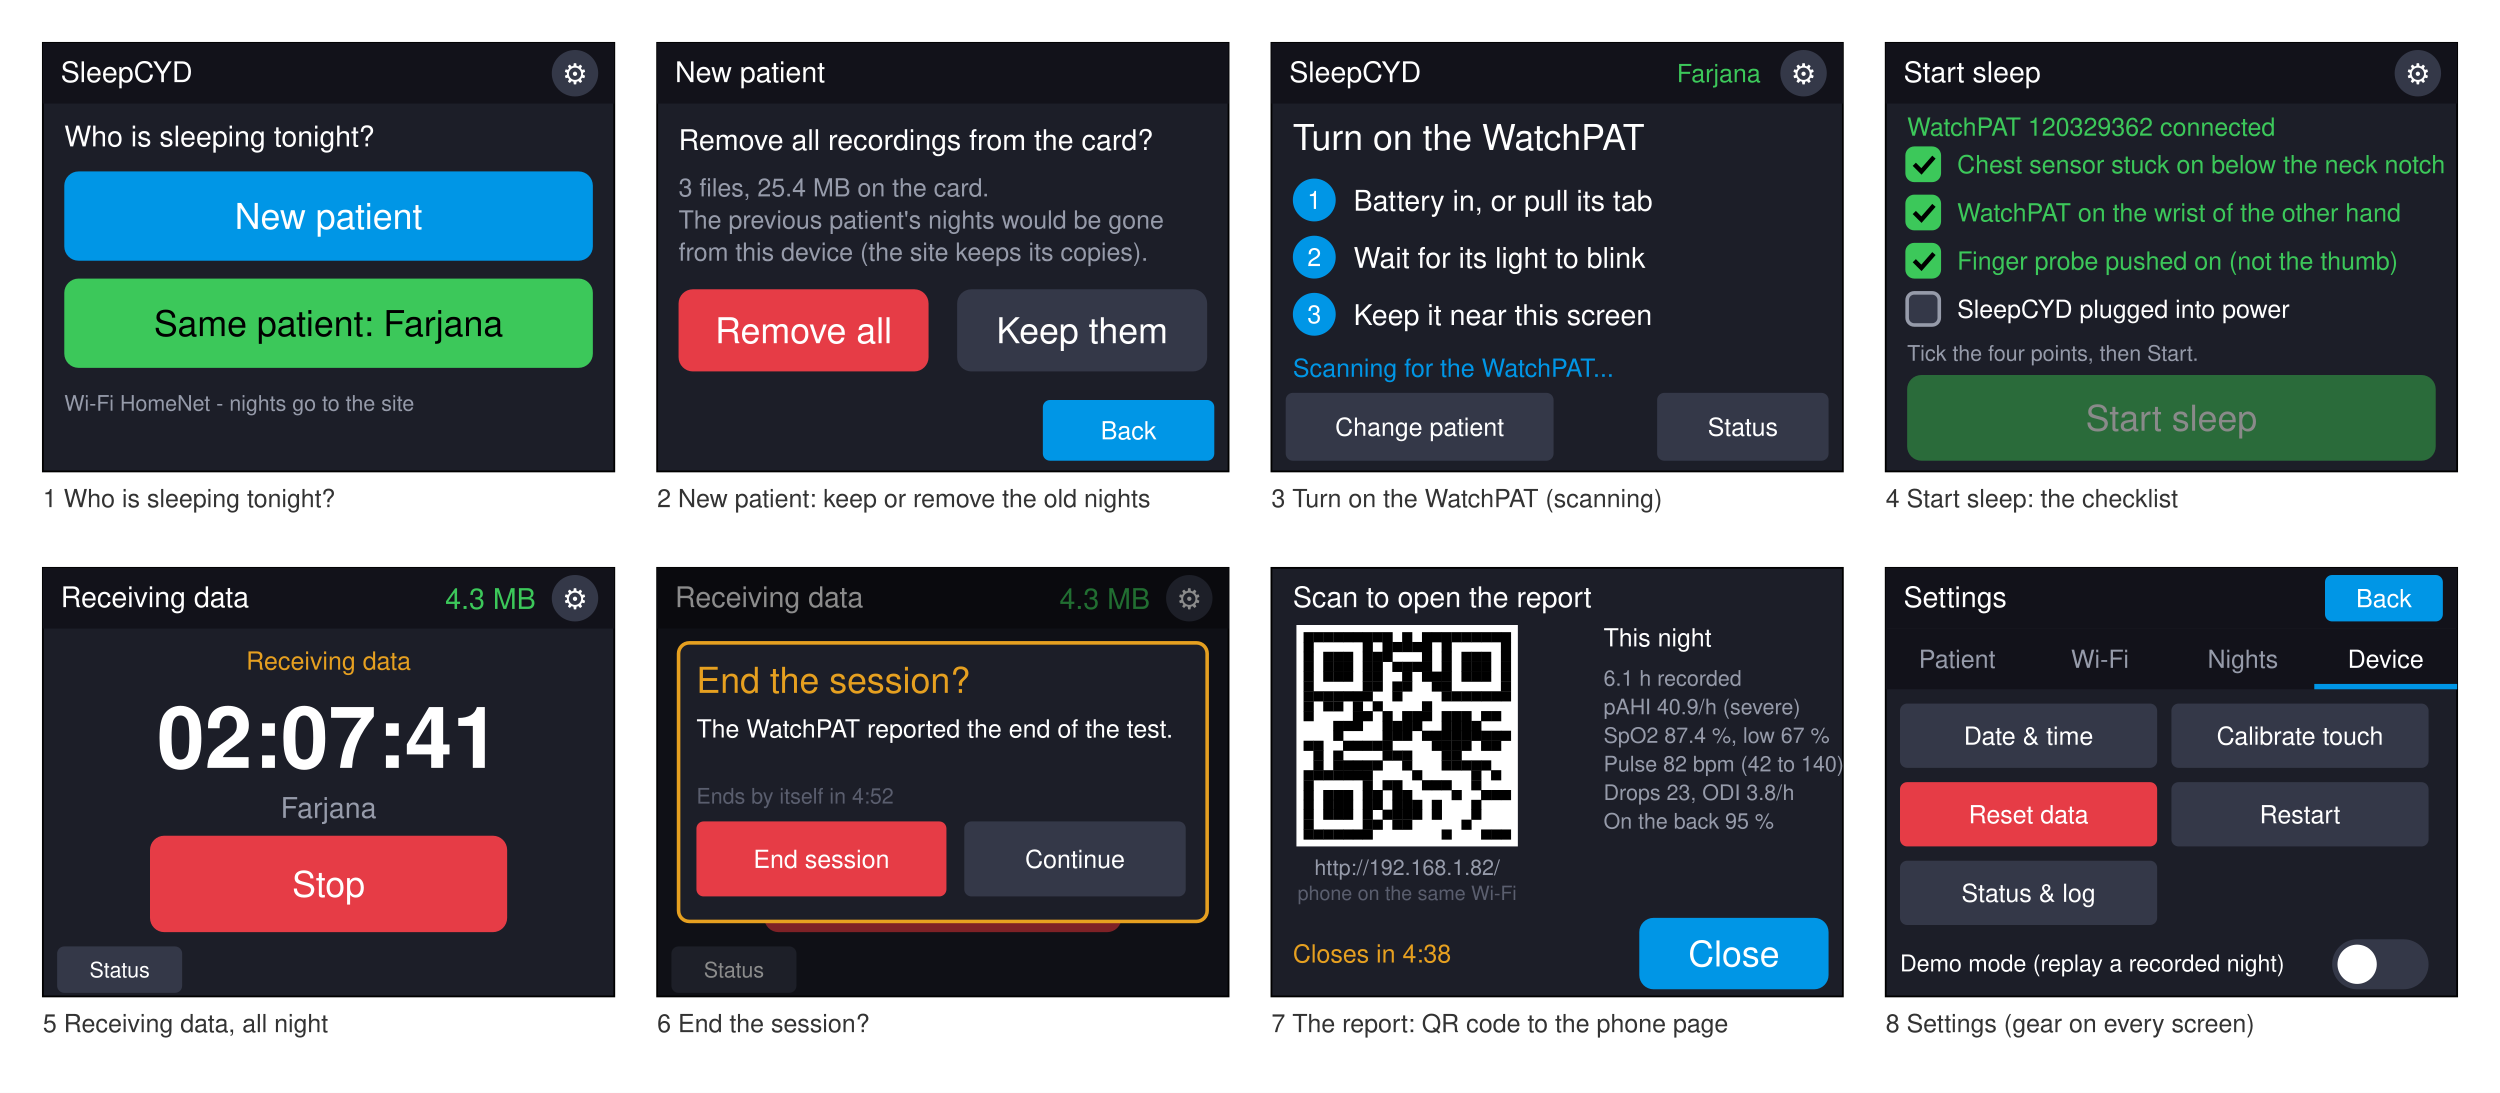
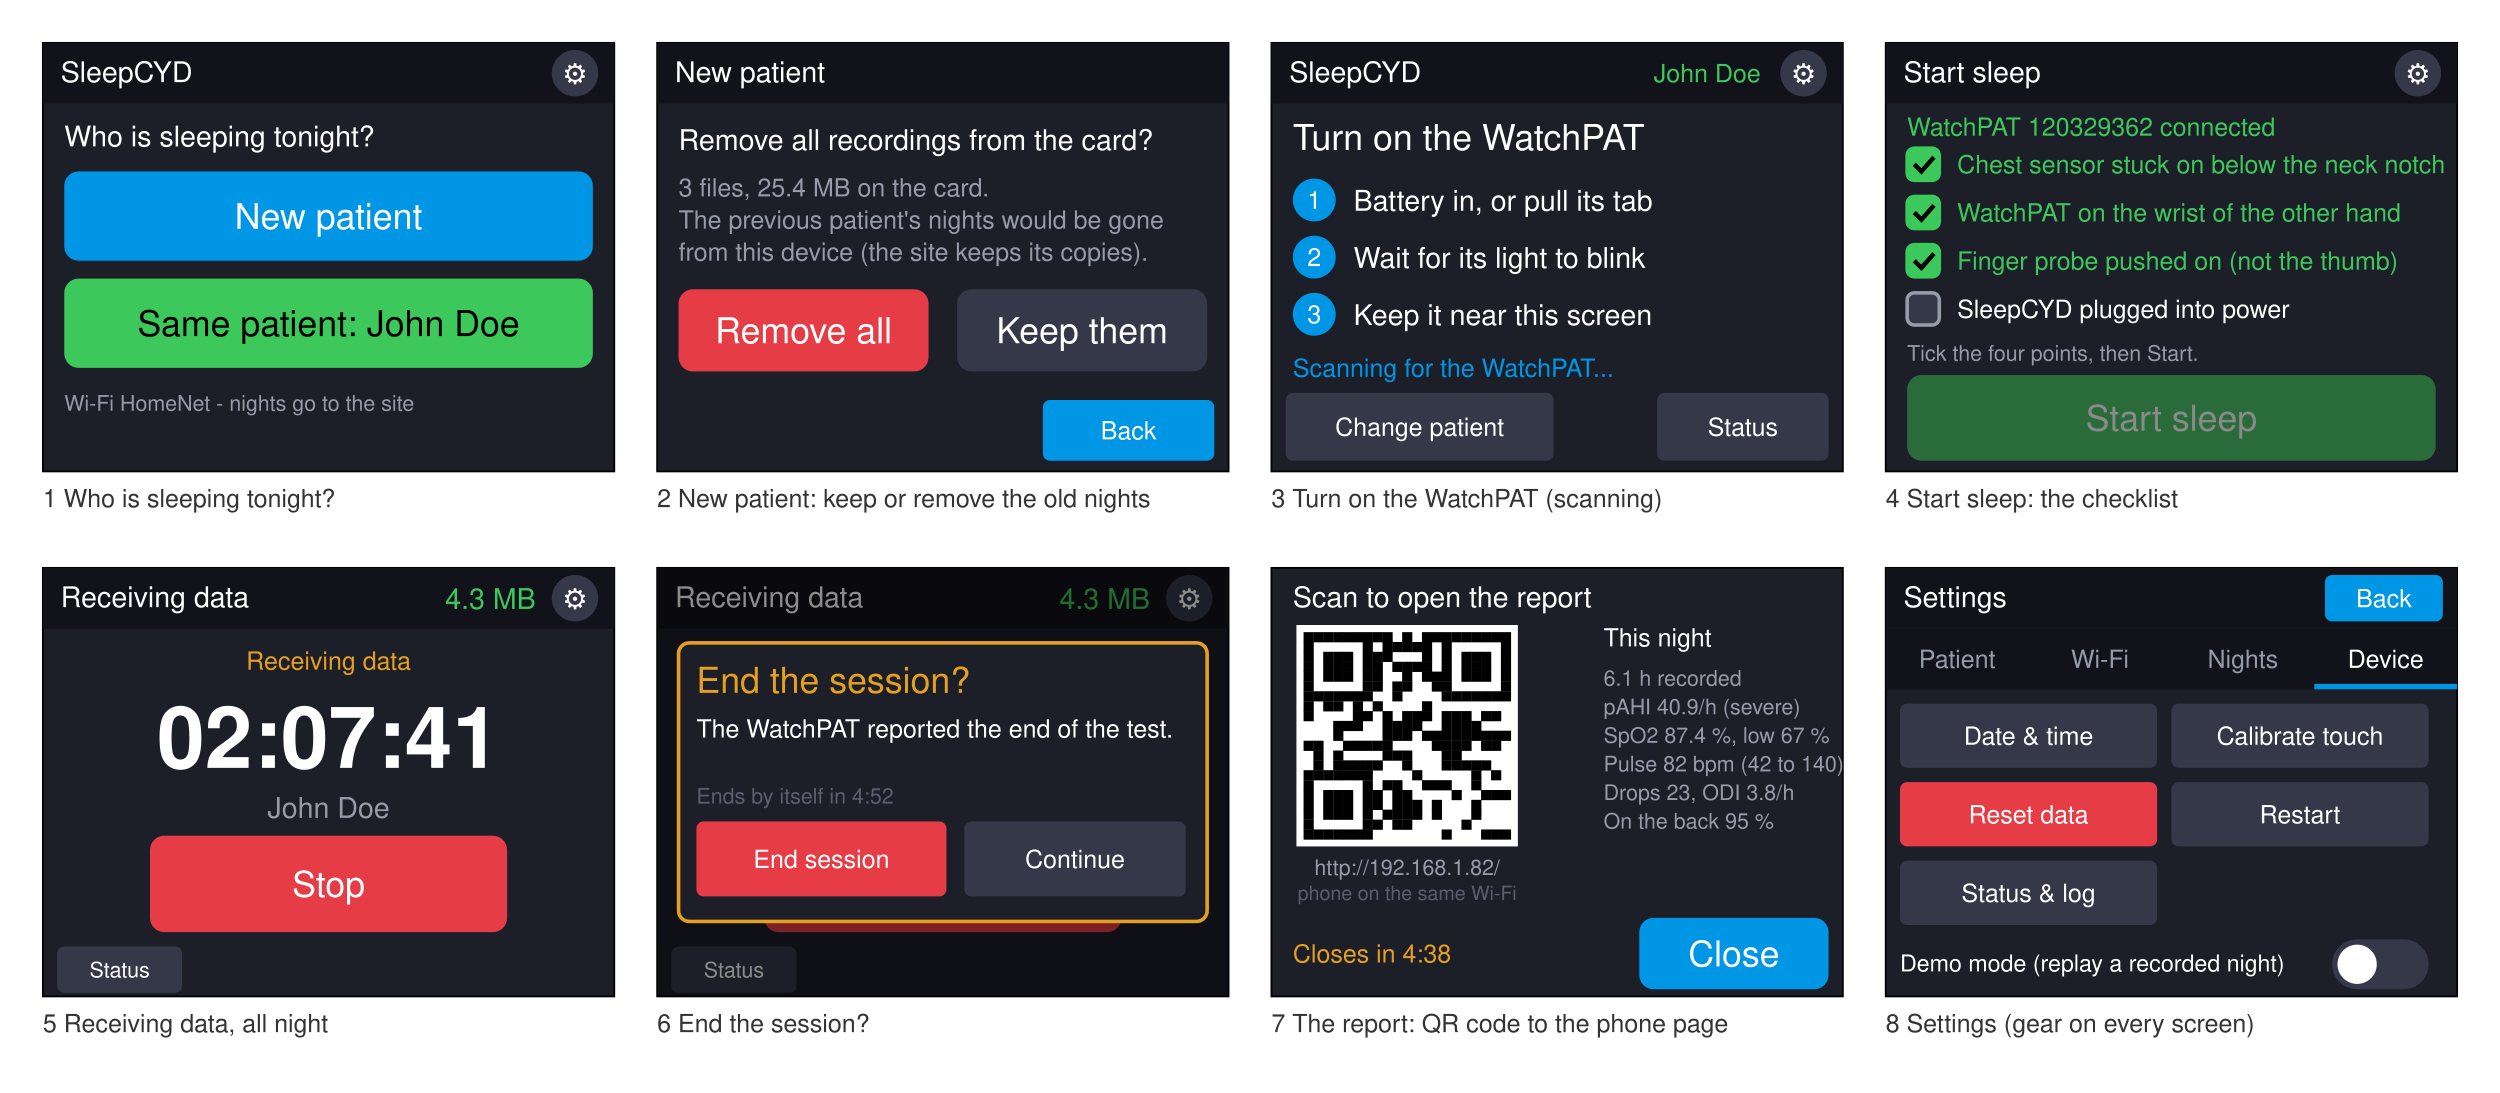
<svg xmlns="http://www.w3.org/2000/svg" width="1400" height="612" viewBox="0 0 1400 612">
  <rect x="0" y="0" width="1400" height="612" fill="#FFFFFF" rx="0" />
  <rect x="24" y="24" width="320" height="240" fill="#1C1E28" rx="0" stroke="#000" stroke-width="1" />
  <rect x="24" y="24" width="320" height="34" fill="#12121A" rx="0" />
  <text x="34" y="46" font-size="16" fill="#FFFFFF" text-anchor="start" font-weight="normal" font-family="Segoe UI, Helvetica Neue, Helvetica, Arial, sans-serif">SleepCYD</text>
  <circle cx="322" cy="41" r="13" fill="#343848" />
  <text x="322" y="47" font-size="16" fill="#FFFFFF" text-anchor="middle" font-weight="normal" font-family="Segoe UI, Helvetica Neue, Helvetica, Arial, sans-serif">⚙</text>
  <text x="36" y="82" font-size="16" fill="#FFFFFF" text-anchor="start" font-weight="normal" font-family="Segoe UI, Helvetica Neue, Helvetica, Arial, sans-serif">Who is sleeping tonight?</text>
  <rect x="36" y="96" width="296" height="50" fill="#0096E6" rx="8" />
  <text x="184.0" y="128.2" font-size="20" fill="#FFFFFF" text-anchor="middle" font-weight="normal" font-family="Segoe UI, Helvetica Neue, Helvetica, Arial, sans-serif">New patient</text>
  <rect x="36" y="156" width="296" height="50" fill="#3CC85A" rx="8" />
-   <text x="184.0" y="188.2" font-size="20" fill="#000000" text-anchor="middle" font-weight="normal" font-family="Segoe UI, Helvetica Neue, Helvetica, Arial, sans-serif">Same patient:  Farjana</text>
+   <text x="184.0" y="188.2" font-size="20" fill="#000000" text-anchor="middle" font-weight="normal" font-family="Segoe UI, Helvetica Neue, Helvetica, Arial, sans-serif">Same patient:  John Doe</text>
  <text x="36" y="230" font-size="12" fill="#969BAA" text-anchor="start" font-weight="normal" font-family="Segoe UI, Helvetica Neue, Helvetica, Arial, sans-serif">Wi-Fi HomeNet  -  nights go to the site</text>
  <text x="24" y="284" font-size="14" fill="#333333" text-anchor="start" font-weight="normal" font-family="Segoe UI, Helvetica Neue, Helvetica, Arial, sans-serif">1  Who is sleeping tonight?</text>
  <rect x="368" y="24" width="320" height="240" fill="#1C1E28" rx="0" stroke="#000" stroke-width="1" />
  <rect x="368" y="24" width="320" height="34" fill="#12121A" rx="0" />
  <text x="378" y="46" font-size="16" fill="#FFFFFF" text-anchor="start" font-weight="normal" font-family="Segoe UI, Helvetica Neue, Helvetica, Arial, sans-serif">New patient</text>
  <text x="380" y="84" font-size="16" fill="#FFFFFF" text-anchor="start" font-weight="normal" font-family="Segoe UI, Helvetica Neue, Helvetica, Arial, sans-serif">Remove all recordings from the card?</text>
  <text x="380" y="110" font-size="14" fill="#969BAA" text-anchor="start" font-weight="normal" font-family="Segoe UI, Helvetica Neue, Helvetica, Arial, sans-serif">3 files, 25.4 MB on the card.</text>
  <text x="380" y="128" font-size="14" fill="#969BAA" text-anchor="start" font-weight="normal" font-family="Segoe UI, Helvetica Neue, Helvetica, Arial, sans-serif">The previous patient's nights would be gone</text>
  <text x="380" y="146" font-size="14" fill="#969BAA" text-anchor="start" font-weight="normal" font-family="Segoe UI, Helvetica Neue, Helvetica, Arial, sans-serif">from this device (the site keeps its copies).</text>
  <rect x="380" y="162" width="140" height="46" fill="#E63C46" rx="8" />
  <text x="450.0" y="192.2" font-size="20" fill="#FFFFFF" text-anchor="middle" font-weight="normal" font-family="Segoe UI, Helvetica Neue, Helvetica, Arial, sans-serif">Remove all</text>
  <rect x="536" y="162" width="140" height="46" fill="#343848" rx="8" />
  <text x="606.0" y="192.2" font-size="20" fill="#FFFFFF" text-anchor="middle" font-weight="normal" font-family="Segoe UI, Helvetica Neue, Helvetica, Arial, sans-serif">Keep them</text>
  <rect x="584" y="224" width="96" height="34" fill="#0096E6" rx="4" />
  <text x="632.0" y="246.04" font-size="14" fill="#FFFFFF" text-anchor="middle" font-weight="normal" font-family="Segoe UI, Helvetica Neue, Helvetica, Arial, sans-serif">Back</text>
  <text x="368" y="284" font-size="14" fill="#333333" text-anchor="start" font-weight="normal" font-family="Segoe UI, Helvetica Neue, Helvetica, Arial, sans-serif">2  New patient: keep or remove the old nights</text>
  <rect x="712" y="24" width="320" height="240" fill="#1C1E28" rx="0" stroke="#000" stroke-width="1" />
  <rect x="712" y="24" width="320" height="34" fill="#12121A" rx="0" />
  <text x="722" y="46" font-size="16" fill="#FFFFFF" text-anchor="start" font-weight="normal" font-family="Segoe UI, Helvetica Neue, Helvetica, Arial, sans-serif">SleepCYD</text>
  <circle cx="1010" cy="41" r="13" fill="#343848" />
  <text x="1010" y="47" font-size="16" fill="#FFFFFF" text-anchor="middle" font-weight="normal" font-family="Segoe UI, Helvetica Neue, Helvetica, Arial, sans-serif">⚙</text>
-   <text x="986" y="46" font-size="14" fill="#3CC85A" text-anchor="end" font-weight="normal" font-family="Segoe UI, Helvetica Neue, Helvetica, Arial, sans-serif">Farjana</text>
+   <text x="986" y="46" font-size="14" fill="#3CC85A" text-anchor="end" font-weight="normal" font-family="Segoe UI, Helvetica Neue, Helvetica, Arial, sans-serif">John Doe</text>
  <text x="724" y="84" font-size="20" fill="#FFFFFF" text-anchor="start" font-weight="normal" font-family="Segoe UI, Helvetica Neue, Helvetica, Arial, sans-serif">Turn on the WatchPAT</text>
  <circle cx="736" cy="112" r="12" fill="#0096E6" />
  <text x="736" y="117" font-size="14" fill="#FFFFFF" text-anchor="middle" font-weight="normal" font-family="Segoe UI, Helvetica Neue, Helvetica, Arial, sans-serif">1</text>
  <text x="758" y="118" font-size="16" fill="#FFFFFF" text-anchor="start" font-weight="normal" font-family="Segoe UI, Helvetica Neue, Helvetica, Arial, sans-serif">Battery in, or pull its tab</text>
  <circle cx="736" cy="144" r="12" fill="#0096E6" />
  <text x="736" y="149" font-size="14" fill="#FFFFFF" text-anchor="middle" font-weight="normal" font-family="Segoe UI, Helvetica Neue, Helvetica, Arial, sans-serif">2</text>
  <text x="758" y="150" font-size="16" fill="#FFFFFF" text-anchor="start" font-weight="normal" font-family="Segoe UI, Helvetica Neue, Helvetica, Arial, sans-serif">Wait for its light to blink</text>
  <circle cx="736" cy="176" r="12" fill="#0096E6" />
  <text x="736" y="181" font-size="14" fill="#FFFFFF" text-anchor="middle" font-weight="normal" font-family="Segoe UI, Helvetica Neue, Helvetica, Arial, sans-serif">3</text>
  <text x="758" y="182" font-size="16" fill="#FFFFFF" text-anchor="start" font-weight="normal" font-family="Segoe UI, Helvetica Neue, Helvetica, Arial, sans-serif">Keep it near this screen</text>
  <text x="724" y="211" font-size="14" fill="#0096E6" text-anchor="start" font-weight="normal" font-family="Segoe UI, Helvetica Neue, Helvetica, Arial, sans-serif">Scanning for the WatchPAT...</text>
  <rect x="720" y="220" width="150" height="38" fill="#343848" rx="4" />
  <text x="795.0" y="244.04" font-size="14" fill="#FFFFFF" text-anchor="middle" font-weight="normal" font-family="Segoe UI, Helvetica Neue, Helvetica, Arial, sans-serif">Change patient</text>
  <rect x="928" y="220" width="96" height="38" fill="#343848" rx="4" />
  <text x="976.0" y="244.04" font-size="14" fill="#FFFFFF" text-anchor="middle" font-weight="normal" font-family="Segoe UI, Helvetica Neue, Helvetica, Arial, sans-serif">Status</text>
  <text x="712" y="284" font-size="14" fill="#333333" text-anchor="start" font-weight="normal" font-family="Segoe UI, Helvetica Neue, Helvetica, Arial, sans-serif">3  Turn on the WatchPAT (scanning)</text>
  <rect x="1056" y="24" width="320" height="240" fill="#1C1E28" rx="0" stroke="#000" stroke-width="1" />
  <rect x="1056" y="24" width="320" height="34" fill="#12121A" rx="0" />
  <text x="1066" y="46" font-size="16" fill="#FFFFFF" text-anchor="start" font-weight="normal" font-family="Segoe UI, Helvetica Neue, Helvetica, Arial, sans-serif">Start sleep</text>
  <circle cx="1354" cy="41" r="13" fill="#343848" />
  <text x="1354" y="47" font-size="16" fill="#FFFFFF" text-anchor="middle" font-weight="normal" font-family="Segoe UI, Helvetica Neue, Helvetica, Arial, sans-serif">⚙</text>
  <text x="1068" y="76" font-size="14" fill="#3CC85A" text-anchor="start" font-weight="normal" font-family="Segoe UI, Helvetica Neue, Helvetica, Arial, sans-serif">WatchPAT 120329362 connected</text>
  <rect x="1068" y="83" width="18" height="18" fill="#3CC85A" rx="4" stroke="#3CC85A" stroke-width="2" />
  <polyline points="1072,92 1076,96 1083,88" fill="none" stroke="#000" stroke-width="2.5" />
  <text x="1096" y="97" font-size="14" fill="#3CC85A" text-anchor="start" font-weight="normal" font-family="Segoe UI, Helvetica Neue, Helvetica, Arial, sans-serif">Chest sensor stuck on below the neck notch</text>
  <rect x="1068" y="110" width="18" height="18" fill="#3CC85A" rx="4" stroke="#3CC85A" stroke-width="2" />
  <polyline points="1072,119 1076,123 1083,115" fill="none" stroke="#000" stroke-width="2.5" />
  <text x="1096" y="124" font-size="14" fill="#3CC85A" text-anchor="start" font-weight="normal" font-family="Segoe UI, Helvetica Neue, Helvetica, Arial, sans-serif">WatchPAT on the wrist of the other hand</text>
  <rect x="1068" y="137" width="18" height="18" fill="#3CC85A" rx="4" stroke="#3CC85A" stroke-width="2" />
  <polyline points="1072,146 1076,150 1083,142" fill="none" stroke="#000" stroke-width="2.5" />
  <text x="1096" y="151" font-size="14" fill="#3CC85A" text-anchor="start" font-weight="normal" font-family="Segoe UI, Helvetica Neue, Helvetica, Arial, sans-serif">Finger probe pushed on (not the thumb)</text>
  <rect x="1068" y="164" width="18" height="18" fill="#343848" rx="4" stroke="#969BAA" stroke-width="2" />
  <text x="1096" y="178" font-size="14" fill="#FFFFFF" text-anchor="start" font-weight="normal" font-family="Segoe UI, Helvetica Neue, Helvetica, Arial, sans-serif">SleepCYD plugged into power</text>
  <text x="1068" y="202" font-size="12" fill="#969BAA" text-anchor="start" font-weight="normal" font-family="Segoe UI, Helvetica Neue, Helvetica, Arial, sans-serif">Tick the four points, then Start.</text>
  <rect x="1068" y="210" width="296" height="48" fill="#2A6B3A" rx="8" />
  <text x="1216.0" y="241.2" font-size="20" fill="#8A8A8A" text-anchor="middle" font-weight="normal" font-family="Segoe UI, Helvetica Neue, Helvetica, Arial, sans-serif">Start sleep</text>
  <text x="1056" y="284" font-size="14" fill="#333333" text-anchor="start" font-weight="normal" font-family="Segoe UI, Helvetica Neue, Helvetica, Arial, sans-serif">4  Start sleep: the checklist</text>
  <rect x="24" y="318" width="320" height="240" fill="#1C1E28" rx="0" stroke="#000" stroke-width="1" />
  <rect x="24" y="318" width="320" height="34" fill="#12121A" rx="0" />
  <text x="34" y="340" font-size="16" fill="#FFFFFF" text-anchor="start" font-weight="normal" font-family="Segoe UI, Helvetica Neue, Helvetica, Arial, sans-serif">Receiving data</text>
  <circle cx="322" cy="335" r="13" fill="#343848" />
  <text x="322" y="341" font-size="16" fill="#FFFFFF" text-anchor="middle" font-weight="normal" font-family="Segoe UI, Helvetica Neue, Helvetica, Arial, sans-serif">⚙</text>
  <text x="300" y="341" font-size="16" fill="#3CC85A" text-anchor="end" font-weight="normal" font-family="Segoe UI, Helvetica Neue, Helvetica, Arial, sans-serif">4.3 MB</text>
  <text x="184" y="375" font-size="14" fill="#E6A020" text-anchor="middle" font-weight="normal" font-family="Segoe UI, Helvetica Neue, Helvetica, Arial, sans-serif">Receiving data</text>
  <text x="184" y="430" font-size="48" fill="#FFFFFF" text-anchor="middle" font-weight="bold" font-family="Segoe UI, Helvetica Neue, Helvetica, Arial, sans-serif">02:07:41</text>
-   <text x="184" y="458" font-size="16" fill="#969BAA" text-anchor="middle" font-weight="normal" font-family="Segoe UI, Helvetica Neue, Helvetica, Arial, sans-serif">Farjana</text>
+   <text x="184" y="458" font-size="16" fill="#969BAA" text-anchor="middle" font-weight="normal" font-family="Segoe UI, Helvetica Neue, Helvetica, Arial, sans-serif">John Doe</text>
  <rect x="84" y="468" width="200" height="54" fill="#E63C46" rx="8" />
  <text x="184.0" y="502.2" font-size="20" fill="#FFFFFF" text-anchor="middle" font-weight="normal" font-family="Segoe UI, Helvetica Neue, Helvetica, Arial, sans-serif">Stop</text>
  <rect x="32" y="530" width="70" height="26" fill="#343848" rx="4" />
  <text x="67.0" y="547.32" font-size="12" fill="#FFFFFF" text-anchor="middle" font-weight="normal" font-family="Segoe UI, Helvetica Neue, Helvetica, Arial, sans-serif">Status</text>
  <text x="24" y="578" font-size="14" fill="#333333" text-anchor="start" font-weight="normal" font-family="Segoe UI, Helvetica Neue, Helvetica, Arial, sans-serif">5  Receiving data, all night</text>
  <rect x="368" y="318" width="320" height="240" fill="#1C1E28" rx="0" stroke="#000" stroke-width="1" />
  <rect x="368" y="318" width="320" height="34" fill="#12121A" rx="0" />
  <text x="378" y="340" font-size="16" fill="#FFFFFF" text-anchor="start" font-weight="normal" font-family="Segoe UI, Helvetica Neue, Helvetica, Arial, sans-serif">Receiving data</text>
  <circle cx="666" cy="335" r="13" fill="#343848" />
  <text x="666" y="341" font-size="16" fill="#FFFFFF" text-anchor="middle" font-weight="normal" font-family="Segoe UI, Helvetica Neue, Helvetica, Arial, sans-serif">⚙</text>
  <text x="644" y="341" font-size="16" fill="#3CC85A" text-anchor="end" font-weight="normal" font-family="Segoe UI, Helvetica Neue, Helvetica, Arial, sans-serif">4.3 MB</text>
  <text x="528" y="375" font-size="14" fill="#E6A020" text-anchor="middle" font-weight="normal" font-family="Segoe UI, Helvetica Neue, Helvetica, Arial, sans-serif">Receiving data</text>
  <text x="528" y="430" font-size="48" fill="#FFFFFF" text-anchor="middle" font-weight="bold" font-family="Segoe UI, Helvetica Neue, Helvetica, Arial, sans-serif">02:07:41</text>
-   <text x="528" y="458" font-size="16" fill="#969BAA" text-anchor="middle" font-weight="normal" font-family="Segoe UI, Helvetica Neue, Helvetica, Arial, sans-serif">Farjana</text>
+   <text x="528" y="458" font-size="16" fill="#969BAA" text-anchor="middle" font-weight="normal" font-family="Segoe UI, Helvetica Neue, Helvetica, Arial, sans-serif">John Doe</text>
  <rect x="428" y="468" width="200" height="54" fill="#E63C46" rx="8" />
  <text x="528.0" y="502.2" font-size="20" fill="#FFFFFF" text-anchor="middle" font-weight="normal" font-family="Segoe UI, Helvetica Neue, Helvetica, Arial, sans-serif">Stop</text>
  <rect x="376" y="530" width="70" height="26" fill="#343848" rx="4" />
  <text x="411.0" y="547.32" font-size="12" fill="#FFFFFF" text-anchor="middle" font-weight="normal" font-family="Segoe UI, Helvetica Neue, Helvetica, Arial, sans-serif">Status</text>
  <rect x="368" y="318" width="320" height="240" fill="#000000" rx="0" opacity="0.45" />
  <rect x="380" y="360" width="296" height="156" fill="#1C1E28" rx="6" stroke="#E6A020" stroke-width="2" />
  <text x="390" y="388" font-size="20" fill="#E6A020" text-anchor="start" font-weight="normal" font-family="Segoe UI, Helvetica Neue, Helvetica, Arial, sans-serif">End the session?</text>
  <text x="390" y="413" font-size="14" fill="#FFFFFF" text-anchor="start" font-weight="normal" font-family="Segoe UI, Helvetica Neue, Helvetica, Arial, sans-serif">The WatchPAT reported the end of the test.</text>
  <text x="390" y="450" font-size="12" fill="#5A5E6E" text-anchor="start" font-weight="normal" font-family="Segoe UI, Helvetica Neue, Helvetica, Arial, sans-serif">Ends by itself in 4:52</text>
  <rect x="390" y="460" width="140" height="42" fill="#E63C46" rx="4" />
  <text x="460.0" y="486.04" font-size="14" fill="#FFFFFF" text-anchor="middle" font-weight="normal" font-family="Segoe UI, Helvetica Neue, Helvetica, Arial, sans-serif">End session</text>
  <rect x="540" y="460" width="124" height="42" fill="#343848" rx="4" />
  <text x="602.0" y="486.04" font-size="14" fill="#FFFFFF" text-anchor="middle" font-weight="normal" font-family="Segoe UI, Helvetica Neue, Helvetica, Arial, sans-serif">Continue</text>
  <text x="368" y="578" font-size="14" fill="#333333" text-anchor="start" font-weight="normal" font-family="Segoe UI, Helvetica Neue, Helvetica, Arial, sans-serif">6  End the session?</text>
  <rect x="712" y="318" width="320" height="240" fill="#1C1E28" rx="0" stroke="#000" stroke-width="1" />
  <text x="724" y="340" font-size="16" fill="#FFFFFF" text-anchor="start" font-weight="normal" font-family="Segoe UI, Helvetica Neue, Helvetica, Arial, sans-serif">Scan to open the report</text>
  <rect x="726" y="350" width="124" height="124" fill="#FFFFFF" rx="0" />
  <rect x="730.0" y="354.0" width="5.7" height="5.7" fill="#000000" rx="0" />
  <rect x="735.5" y="354.0" width="5.7" height="5.7" fill="#000000" rx="0" />
  <rect x="741.0" y="354.0" width="5.7" height="5.7" fill="#000000" rx="0" />
  <rect x="746.6" y="354.0" width="5.7" height="5.7" fill="#000000" rx="0" />
  <rect x="752.1" y="354.0" width="5.7" height="5.7" fill="#000000" rx="0" />
  <rect x="757.6" y="354.0" width="5.7" height="5.7" fill="#000000" rx="0" />
  <rect x="763.1" y="354.0" width="5.7" height="5.7" fill="#000000" rx="0" />
  <rect x="768.7" y="354.0" width="5.7" height="5.7" fill="#000000" rx="0" />
  <rect x="774.2" y="354.0" width="5.7" height="5.7" fill="#000000" rx="0" />
  <rect x="785.2" y="354.0" width="5.7" height="5.7" fill="#000000" rx="0" />
  <rect x="796.3" y="354.0" width="5.7" height="5.7" fill="#000000" rx="0" />
  <rect x="801.8" y="354.0" width="5.7" height="5.7" fill="#000000" rx="0" />
  <rect x="807.3" y="354.0" width="5.7" height="5.7" fill="#000000" rx="0" />
  <rect x="812.9" y="354.0" width="5.7" height="5.7" fill="#000000" rx="0" />
  <rect x="818.4" y="354.0" width="5.7" height="5.7" fill="#000000" rx="0" />
  <rect x="823.9" y="354.0" width="5.7" height="5.7" fill="#000000" rx="0" />
  <rect x="829.4" y="354.0" width="5.7" height="5.7" fill="#000000" rx="0" />
  <rect x="835.0" y="354.0" width="5.7" height="5.7" fill="#000000" rx="0" />
  <rect x="840.5" y="354.0" width="5.7" height="5.7" fill="#000000" rx="0" />
  <rect x="730.0" y="359.5" width="5.7" height="5.7" fill="#000000" rx="0" />
  <rect x="763.1" y="359.5" width="5.7" height="5.7" fill="#000000" rx="0" />
  <rect x="774.2" y="359.5" width="5.7" height="5.7" fill="#000000" rx="0" />
  <rect x="779.7" y="359.5" width="5.7" height="5.7" fill="#000000" rx="0" />
  <rect x="785.2" y="359.5" width="5.7" height="5.7" fill="#000000" rx="0" />
  <rect x="790.8" y="359.5" width="5.7" height="5.7" fill="#000000" rx="0" />
  <rect x="796.3" y="359.5" width="5.7" height="5.7" fill="#000000" rx="0" />
  <rect x="807.3" y="359.5" width="5.7" height="5.7" fill="#000000" rx="0" />
  <rect x="840.5" y="359.5" width="5.7" height="5.7" fill="#000000" rx="0" />
  <rect x="730.0" y="365.0" width="5.7" height="5.7" fill="#000000" rx="0" />
  <rect x="741.0" y="365.0" width="5.7" height="5.7" fill="#000000" rx="0" />
  <rect x="746.6" y="365.0" width="5.7" height="5.7" fill="#000000" rx="0" />
  <rect x="752.1" y="365.0" width="5.7" height="5.7" fill="#000000" rx="0" />
  <rect x="763.1" y="365.0" width="5.7" height="5.7" fill="#000000" rx="0" />
  <rect x="768.7" y="365.0" width="5.7" height="5.7" fill="#000000" rx="0" />
  <rect x="774.2" y="365.0" width="5.7" height="5.7" fill="#000000" rx="0" />
  <rect x="796.3" y="365.0" width="5.7" height="5.7" fill="#000000" rx="0" />
  <rect x="807.3" y="365.0" width="5.7" height="5.7" fill="#000000" rx="0" />
  <rect x="818.4" y="365.0" width="5.7" height="5.7" fill="#000000" rx="0" />
  <rect x="823.9" y="365.0" width="5.7" height="5.7" fill="#000000" rx="0" />
  <rect x="829.4" y="365.0" width="5.7" height="5.7" fill="#000000" rx="0" />
  <rect x="840.5" y="365.0" width="5.7" height="5.7" fill="#000000" rx="0" />
  <rect x="730.0" y="370.6" width="5.7" height="5.7" fill="#000000" rx="0" />
  <rect x="741.0" y="370.6" width="5.7" height="5.7" fill="#000000" rx="0" />
  <rect x="746.6" y="370.6" width="5.7" height="5.7" fill="#000000" rx="0" />
  <rect x="752.1" y="370.6" width="5.7" height="5.7" fill="#000000" rx="0" />
  <rect x="763.1" y="370.6" width="5.7" height="5.7" fill="#000000" rx="0" />
  <rect x="768.7" y="370.6" width="5.7" height="5.7" fill="#000000" rx="0" />
  <rect x="779.7" y="370.6" width="5.7" height="5.7" fill="#000000" rx="0" />
  <rect x="785.2" y="370.6" width="5.7" height="5.7" fill="#000000" rx="0" />
  <rect x="790.8" y="370.6" width="5.7" height="5.7" fill="#000000" rx="0" />
  <rect x="796.3" y="370.6" width="5.7" height="5.7" fill="#000000" rx="0" />
  <rect x="807.3" y="370.6" width="5.7" height="5.7" fill="#000000" rx="0" />
  <rect x="818.4" y="370.6" width="5.7" height="5.7" fill="#000000" rx="0" />
  <rect x="823.9" y="370.6" width="5.7" height="5.7" fill="#000000" rx="0" />
  <rect x="829.4" y="370.6" width="5.7" height="5.7" fill="#000000" rx="0" />
  <rect x="840.5" y="370.6" width="5.7" height="5.7" fill="#000000" rx="0" />
  <rect x="730.0" y="376.1" width="5.7" height="5.7" fill="#000000" rx="0" />
  <rect x="741.0" y="376.1" width="5.7" height="5.7" fill="#000000" rx="0" />
  <rect x="746.6" y="376.1" width="5.7" height="5.7" fill="#000000" rx="0" />
  <rect x="752.1" y="376.1" width="5.7" height="5.7" fill="#000000" rx="0" />
  <rect x="763.1" y="376.1" width="5.7" height="5.7" fill="#000000" rx="0" />
  <rect x="768.7" y="376.1" width="5.7" height="5.7" fill="#000000" rx="0" />
  <rect x="785.2" y="376.1" width="5.7" height="5.7" fill="#000000" rx="0" />
  <rect x="796.3" y="376.1" width="5.7" height="5.7" fill="#000000" rx="0" />
  <rect x="801.8" y="376.1" width="5.7" height="5.7" fill="#000000" rx="0" />
  <rect x="807.3" y="376.1" width="5.7" height="5.7" fill="#000000" rx="0" />
  <rect x="818.4" y="376.1" width="5.7" height="5.7" fill="#000000" rx="0" />
  <rect x="823.9" y="376.1" width="5.7" height="5.7" fill="#000000" rx="0" />
  <rect x="829.4" y="376.1" width="5.7" height="5.7" fill="#000000" rx="0" />
  <rect x="840.5" y="376.1" width="5.7" height="5.7" fill="#000000" rx="0" />
  <rect x="730.0" y="381.6" width="5.7" height="5.7" fill="#000000" rx="0" />
  <rect x="763.1" y="381.6" width="5.7" height="5.7" fill="#000000" rx="0" />
  <rect x="768.7" y="381.6" width="5.7" height="5.7" fill="#000000" rx="0" />
  <rect x="779.7" y="381.6" width="5.7" height="5.7" fill="#000000" rx="0" />
  <rect x="785.2" y="381.6" width="5.7" height="5.7" fill="#000000" rx="0" />
  <rect x="801.8" y="381.6" width="5.7" height="5.7" fill="#000000" rx="0" />
  <rect x="807.3" y="381.6" width="5.7" height="5.7" fill="#000000" rx="0" />
  <rect x="840.5" y="381.6" width="5.7" height="5.7" fill="#000000" rx="0" />
  <rect x="730.0" y="387.1" width="5.7" height="5.7" fill="#000000" rx="0" />
  <rect x="735.5" y="387.1" width="5.7" height="5.7" fill="#000000" rx="0" />
  <rect x="741.0" y="387.1" width="5.7" height="5.7" fill="#000000" rx="0" />
  <rect x="746.6" y="387.1" width="5.7" height="5.7" fill="#000000" rx="0" />
  <rect x="752.1" y="387.1" width="5.7" height="5.7" fill="#000000" rx="0" />
  <rect x="757.6" y="387.1" width="5.7" height="5.7" fill="#000000" rx="0" />
  <rect x="763.1" y="387.1" width="5.7" height="5.7" fill="#000000" rx="0" />
  <rect x="779.7" y="387.1" width="5.7" height="5.7" fill="#000000" rx="0" />
  <rect x="807.3" y="387.1" width="5.7" height="5.7" fill="#000000" rx="0" />
  <rect x="812.9" y="387.1" width="5.7" height="5.7" fill="#000000" rx="0" />
  <rect x="818.4" y="387.1" width="5.7" height="5.7" fill="#000000" rx="0" />
  <rect x="823.9" y="387.1" width="5.7" height="5.7" fill="#000000" rx="0" />
  <rect x="829.4" y="387.1" width="5.7" height="5.7" fill="#000000" rx="0" />
  <rect x="835.0" y="387.1" width="5.7" height="5.7" fill="#000000" rx="0" />
  <rect x="840.5" y="387.1" width="5.7" height="5.7" fill="#000000" rx="0" />
  <rect x="730.0" y="392.7" width="5.7" height="5.7" fill="#000000" rx="0" />
  <rect x="741.0" y="392.7" width="5.7" height="5.7" fill="#000000" rx="0" />
  <rect x="746.6" y="392.7" width="5.7" height="5.7" fill="#000000" rx="0" />
  <rect x="757.6" y="392.7" width="5.7" height="5.7" fill="#000000" rx="0" />
  <rect x="768.7" y="392.7" width="5.7" height="5.7" fill="#000000" rx="0" />
  <rect x="796.3" y="392.7" width="5.7" height="5.7" fill="#000000" rx="0" />
  <rect x="730.0" y="398.2" width="5.7" height="5.7" fill="#000000" rx="0" />
  <rect x="757.6" y="398.2" width="5.7" height="5.7" fill="#000000" rx="0" />
  <rect x="763.1" y="398.2" width="5.7" height="5.7" fill="#000000" rx="0" />
  <rect x="774.2" y="398.2" width="5.7" height="5.7" fill="#000000" rx="0" />
  <rect x="785.2" y="398.2" width="5.7" height="5.7" fill="#000000" rx="0" />
  <rect x="790.8" y="398.2" width="5.7" height="5.7" fill="#000000" rx="0" />
  <rect x="796.3" y="398.2" width="5.7" height="5.7" fill="#000000" rx="0" />
  <rect x="807.3" y="398.2" width="5.7" height="5.7" fill="#000000" rx="0" />
  <rect x="812.9" y="398.2" width="5.7" height="5.7" fill="#000000" rx="0" />
  <rect x="818.4" y="398.2" width="5.7" height="5.7" fill="#000000" rx="0" />
  <rect x="829.4" y="398.2" width="5.7" height="5.7" fill="#000000" rx="0" />
  <rect x="835.0" y="398.2" width="5.7" height="5.7" fill="#000000" rx="0" />
  <rect x="746.6" y="403.7" width="5.7" height="5.7" fill="#000000" rx="0" />
  <rect x="752.1" y="403.7" width="5.7" height="5.7" fill="#000000" rx="0" />
  <rect x="757.6" y="403.7" width="5.7" height="5.7" fill="#000000" rx="0" />
  <rect x="774.2" y="403.7" width="5.7" height="5.7" fill="#000000" rx="0" />
  <rect x="779.7" y="403.7" width="5.7" height="5.7" fill="#000000" rx="0" />
  <rect x="785.2" y="403.7" width="5.7" height="5.7" fill="#000000" rx="0" />
  <rect x="790.8" y="403.7" width="5.7" height="5.7" fill="#000000" rx="0" />
  <rect x="807.3" y="403.7" width="5.7" height="5.7" fill="#000000" rx="0" />
  <rect x="812.9" y="403.7" width="5.7" height="5.7" fill="#000000" rx="0" />
  <rect x="818.4" y="403.7" width="5.7" height="5.7" fill="#000000" rx="0" />
  <rect x="823.9" y="403.7" width="5.7" height="5.7" fill="#000000" rx="0" />
  <rect x="746.6" y="409.2" width="5.7" height="5.7" fill="#000000" rx="0" />
  <rect x="774.2" y="409.2" width="5.7" height="5.7" fill="#000000" rx="0" />
  <rect x="779.7" y="409.2" width="5.7" height="5.7" fill="#000000" rx="0" />
  <rect x="785.2" y="409.2" width="5.7" height="5.7" fill="#000000" rx="0" />
  <rect x="796.3" y="409.2" width="5.7" height="5.7" fill="#000000" rx="0" />
  <rect x="801.8" y="409.2" width="5.7" height="5.7" fill="#000000" rx="0" />
  <rect x="807.3" y="409.2" width="5.7" height="5.7" fill="#000000" rx="0" />
  <rect x="812.9" y="409.2" width="5.7" height="5.7" fill="#000000" rx="0" />
  <rect x="818.4" y="409.2" width="5.7" height="5.7" fill="#000000" rx="0" />
  <rect x="823.9" y="409.2" width="5.7" height="5.7" fill="#000000" rx="0" />
  <rect x="829.4" y="409.2" width="5.7" height="5.7" fill="#000000" rx="0" />
  <rect x="835.0" y="409.2" width="5.7" height="5.7" fill="#000000" rx="0" />
  <rect x="840.5" y="409.2" width="5.7" height="5.7" fill="#000000" rx="0" />
  <rect x="730.0" y="414.8" width="5.7" height="5.7" fill="#000000" rx="0" />
  <rect x="735.5" y="414.8" width="5.7" height="5.7" fill="#000000" rx="0" />
  <rect x="752.1" y="414.8" width="5.7" height="5.7" fill="#000000" rx="0" />
  <rect x="757.6" y="414.8" width="5.7" height="5.7" fill="#000000" rx="0" />
  <rect x="763.1" y="414.8" width="5.7" height="5.7" fill="#000000" rx="0" />
  <rect x="768.7" y="414.8" width="5.7" height="5.7" fill="#000000" rx="0" />
  <rect x="774.2" y="414.8" width="5.7" height="5.7" fill="#000000" rx="0" />
  <rect x="801.8" y="414.8" width="5.7" height="5.7" fill="#000000" rx="0" />
  <rect x="807.3" y="414.8" width="5.7" height="5.7" fill="#000000" rx="0" />
  <rect x="812.9" y="414.8" width="5.7" height="5.7" fill="#000000" rx="0" />
  <rect x="818.4" y="414.8" width="5.7" height="5.7" fill="#000000" rx="0" />
  <rect x="829.4" y="414.8" width="5.7" height="5.7" fill="#000000" rx="0" />
  <rect x="835.0" y="414.8" width="5.7" height="5.7" fill="#000000" rx="0" />
  <rect x="735.5" y="420.3" width="5.7" height="5.7" fill="#000000" rx="0" />
  <rect x="746.6" y="420.3" width="5.7" height="5.7" fill="#000000" rx="0" />
  <rect x="774.2" y="420.3" width="5.7" height="5.7" fill="#000000" rx="0" />
  <rect x="779.7" y="420.3" width="5.7" height="5.7" fill="#000000" rx="0" />
  <rect x="785.2" y="420.3" width="5.7" height="5.7" fill="#000000" rx="0" />
  <rect x="807.3" y="420.3" width="5.7" height="5.7" fill="#000000" rx="0" />
  <rect x="812.9" y="420.3" width="5.7" height="5.7" fill="#000000" rx="0" />
  <rect x="735.5" y="425.8" width="5.7" height="5.7" fill="#000000" rx="0" />
  <rect x="746.6" y="425.8" width="5.7" height="5.7" fill="#000000" rx="0" />
  <rect x="752.1" y="425.8" width="5.7" height="5.7" fill="#000000" rx="0" />
  <rect x="757.6" y="425.8" width="5.7" height="5.7" fill="#000000" rx="0" />
  <rect x="763.1" y="425.8" width="5.7" height="5.7" fill="#000000" rx="0" />
  <rect x="768.7" y="425.8" width="5.7" height="5.7" fill="#000000" rx="0" />
  <rect x="785.2" y="425.8" width="5.7" height="5.7" fill="#000000" rx="0" />
  <rect x="807.3" y="425.8" width="5.7" height="5.7" fill="#000000" rx="0" />
  <rect x="812.9" y="425.8" width="5.7" height="5.7" fill="#000000" rx="0" />
  <rect x="818.4" y="425.8" width="5.7" height="5.7" fill="#000000" rx="0" />
  <rect x="823.9" y="425.8" width="5.7" height="5.7" fill="#000000" rx="0" />
  <rect x="829.4" y="425.8" width="5.7" height="5.7" fill="#000000" rx="0" />
  <rect x="730.0" y="431.3" width="5.7" height="5.7" fill="#000000" rx="0" />
  <rect x="735.5" y="431.3" width="5.7" height="5.7" fill="#000000" rx="0" />
  <rect x="741.0" y="431.3" width="5.7" height="5.7" fill="#000000" rx="0" />
  <rect x="746.6" y="431.3" width="5.7" height="5.7" fill="#000000" rx="0" />
  <rect x="752.1" y="431.3" width="5.7" height="5.7" fill="#000000" rx="0" />
  <rect x="757.6" y="431.3" width="5.7" height="5.7" fill="#000000" rx="0" />
  <rect x="763.1" y="431.3" width="5.7" height="5.7" fill="#000000" rx="0" />
  <rect x="790.8" y="431.3" width="5.7" height="5.7" fill="#000000" rx="0" />
  <rect x="823.9" y="431.3" width="5.7" height="5.7" fill="#000000" rx="0" />
  <rect x="835.0" y="431.3" width="5.7" height="5.7" fill="#000000" rx="0" />
  <rect x="730.0" y="436.9" width="5.7" height="5.7" fill="#000000" rx="0" />
  <rect x="763.1" y="436.9" width="5.7" height="5.7" fill="#000000" rx="0" />
  <rect x="774.2" y="436.9" width="5.7" height="5.7" fill="#000000" rx="0" />
  <rect x="779.7" y="436.9" width="5.7" height="5.7" fill="#000000" rx="0" />
  <rect x="796.3" y="436.9" width="5.7" height="5.7" fill="#000000" rx="0" />
  <rect x="801.8" y="436.9" width="5.7" height="5.7" fill="#000000" rx="0" />
  <rect x="807.3" y="436.9" width="5.7" height="5.7" fill="#000000" rx="0" />
  <rect x="823.9" y="436.9" width="5.7" height="5.7" fill="#000000" rx="0" />
  <rect x="730.0" y="442.4" width="5.7" height="5.7" fill="#000000" rx="0" />
  <rect x="741.0" y="442.4" width="5.7" height="5.7" fill="#000000" rx="0" />
  <rect x="746.6" y="442.4" width="5.7" height="5.7" fill="#000000" rx="0" />
  <rect x="752.1" y="442.4" width="5.7" height="5.7" fill="#000000" rx="0" />
  <rect x="763.1" y="442.4" width="5.7" height="5.7" fill="#000000" rx="0" />
  <rect x="768.7" y="442.4" width="5.7" height="5.7" fill="#000000" rx="0" />
  <rect x="779.7" y="442.4" width="5.7" height="5.7" fill="#000000" rx="0" />
  <rect x="785.2" y="442.4" width="5.7" height="5.7" fill="#000000" rx="0" />
  <rect x="812.9" y="442.4" width="5.7" height="5.7" fill="#000000" rx="0" />
  <rect x="829.4" y="442.4" width="5.7" height="5.7" fill="#000000" rx="0" />
  <rect x="835.0" y="442.4" width="5.7" height="5.7" fill="#000000" rx="0" />
  <rect x="840.5" y="442.4" width="5.7" height="5.7" fill="#000000" rx="0" />
  <rect x="730.0" y="447.9" width="5.7" height="5.7" fill="#000000" rx="0" />
  <rect x="741.0" y="447.9" width="5.7" height="5.7" fill="#000000" rx="0" />
  <rect x="746.6" y="447.9" width="5.7" height="5.7" fill="#000000" rx="0" />
  <rect x="752.1" y="447.9" width="5.7" height="5.7" fill="#000000" rx="0" />
  <rect x="763.1" y="447.9" width="5.7" height="5.7" fill="#000000" rx="0" />
  <rect x="768.7" y="447.9" width="5.7" height="5.7" fill="#000000" rx="0" />
  <rect x="779.7" y="447.9" width="5.7" height="5.7" fill="#000000" rx="0" />
  <rect x="785.2" y="447.9" width="5.7" height="5.7" fill="#000000" rx="0" />
  <rect x="790.8" y="447.9" width="5.7" height="5.7" fill="#000000" rx="0" />
  <rect x="801.8" y="447.9" width="5.7" height="5.7" fill="#000000" rx="0" />
  <rect x="823.9" y="447.9" width="5.7" height="5.7" fill="#000000" rx="0" />
  <rect x="730.0" y="453.4" width="5.7" height="5.7" fill="#000000" rx="0" />
  <rect x="741.0" y="453.4" width="5.7" height="5.7" fill="#000000" rx="0" />
  <rect x="746.6" y="453.4" width="5.7" height="5.7" fill="#000000" rx="0" />
  <rect x="752.1" y="453.4" width="5.7" height="5.7" fill="#000000" rx="0" />
  <rect x="763.1" y="453.4" width="5.7" height="5.7" fill="#000000" rx="0" />
  <rect x="774.2" y="453.4" width="5.7" height="5.7" fill="#000000" rx="0" />
  <rect x="779.7" y="453.4" width="5.7" height="5.7" fill="#000000" rx="0" />
  <rect x="785.2" y="453.4" width="5.7" height="5.7" fill="#000000" rx="0" />
  <rect x="790.8" y="453.4" width="5.7" height="5.7" fill="#000000" rx="0" />
  <rect x="801.8" y="453.4" width="5.7" height="5.7" fill="#000000" rx="0" />
  <rect x="823.9" y="453.4" width="5.7" height="5.7" fill="#000000" rx="0" />
  <rect x="730.0" y="459.0" width="5.7" height="5.7" fill="#000000" rx="0" />
  <rect x="763.1" y="459.0" width="5.7" height="5.7" fill="#000000" rx="0" />
  <rect x="768.7" y="459.0" width="5.7" height="5.7" fill="#000000" rx="0" />
  <rect x="779.7" y="459.0" width="5.7" height="5.7" fill="#000000" rx="0" />
  <rect x="785.2" y="459.0" width="5.7" height="5.7" fill="#000000" rx="0" />
  <rect x="818.4" y="459.0" width="5.7" height="5.7" fill="#000000" rx="0" />
  <rect x="730.0" y="464.5" width="5.7" height="5.7" fill="#000000" rx="0" />
  <rect x="735.5" y="464.5" width="5.7" height="5.7" fill="#000000" rx="0" />
  <rect x="741.0" y="464.5" width="5.7" height="5.7" fill="#000000" rx="0" />
  <rect x="746.6" y="464.5" width="5.7" height="5.7" fill="#000000" rx="0" />
  <rect x="752.1" y="464.5" width="5.7" height="5.7" fill="#000000" rx="0" />
  <rect x="757.6" y="464.5" width="5.7" height="5.7" fill="#000000" rx="0" />
  <rect x="763.1" y="464.5" width="5.7" height="5.7" fill="#000000" rx="0" />
  <rect x="807.3" y="464.5" width="5.7" height="5.7" fill="#000000" rx="0" />
  <rect x="829.4" y="464.5" width="5.7" height="5.7" fill="#000000" rx="0" />
  <rect x="835.0" y="464.5" width="5.7" height="5.7" fill="#000000" rx="0" />
  <rect x="840.5" y="464.5" width="5.7" height="5.7" fill="#000000" rx="0" />
  <text x="788" y="490" font-size="12" fill="#969BAA" text-anchor="middle" font-weight="normal" font-family="Segoe UI, Helvetica Neue, Helvetica, Arial, sans-serif">http://192.168.1.82/</text>
  <text x="788" y="504" font-size="11" fill="#5A5E6E" text-anchor="middle" font-weight="normal" font-family="Segoe UI, Helvetica Neue, Helvetica, Arial, sans-serif">phone on the same Wi-Fi</text>
  <text x="898" y="362" font-size="14" fill="#FFFFFF" text-anchor="start" font-weight="normal" font-family="Segoe UI, Helvetica Neue, Helvetica, Arial, sans-serif">This night</text>
  <text x="898" y="384" font-size="12" fill="#969BAA" text-anchor="start" font-weight="normal" font-family="Segoe UI, Helvetica Neue, Helvetica, Arial, sans-serif">6.1 h recorded</text>
  <text x="898" y="400" font-size="12" fill="#969BAA" text-anchor="start" font-weight="normal" font-family="Segoe UI, Helvetica Neue, Helvetica, Arial, sans-serif">pAHI 40.9/h (severe)</text>
  <text x="898" y="416" font-size="12" fill="#969BAA" text-anchor="start" font-weight="normal" font-family="Segoe UI, Helvetica Neue, Helvetica, Arial, sans-serif">SpO2 87.4 %, low 67 %</text>
  <text x="898" y="432" font-size="12" fill="#969BAA" text-anchor="start" font-weight="normal" font-family="Segoe UI, Helvetica Neue, Helvetica, Arial, sans-serif">Pulse 82 bpm (42 to 140)</text>
  <text x="898" y="448" font-size="12" fill="#969BAA" text-anchor="start" font-weight="normal" font-family="Segoe UI, Helvetica Neue, Helvetica, Arial, sans-serif">Drops 23, ODI 3.8/h</text>
  <text x="898" y="464" font-size="12" fill="#969BAA" text-anchor="start" font-weight="normal" font-family="Segoe UI, Helvetica Neue, Helvetica, Arial, sans-serif">On the back 95 %</text>
  <text x="724" y="539" font-size="14" fill="#E6A020" text-anchor="start" font-weight="normal" font-family="Segoe UI, Helvetica Neue, Helvetica, Arial, sans-serif">Closes in 4:38</text>
  <rect x="918" y="514" width="106" height="40" fill="#0096E6" rx="8" />
  <text x="971.0" y="541.2" font-size="20" fill="#FFFFFF" text-anchor="middle" font-weight="normal" font-family="Segoe UI, Helvetica Neue, Helvetica, Arial, sans-serif">Close</text>
  <text x="712" y="578" font-size="14" fill="#333333" text-anchor="start" font-weight="normal" font-family="Segoe UI, Helvetica Neue, Helvetica, Arial, sans-serif">7  The report: QR code to the phone page</text>
  <rect x="1056" y="318" width="320" height="240" fill="#1C1E28" rx="0" stroke="#000" stroke-width="1" />
  <rect x="1056" y="318" width="320" height="34" fill="#12121A" rx="0" />
  <text x="1066" y="340" font-size="16" fill="#FFFFFF" text-anchor="start" font-weight="normal" font-family="Segoe UI, Helvetica Neue, Helvetica, Arial, sans-serif">Settings</text>
  <rect x="1302" y="322" width="66" height="26" fill="#0096E6" rx="4" />
  <text x="1335.0" y="340.04" font-size="14" fill="#FFFFFF" text-anchor="middle" font-weight="normal" font-family="Segoe UI, Helvetica Neue, Helvetica, Arial, sans-serif">Back</text>
  <rect x="1056" y="352" width="320" height="34" fill="#12121A" rx="0" />
  <text x="1096" y="374" font-size="14" fill="#969BAA" text-anchor="middle" font-weight="normal" font-family="Segoe UI, Helvetica Neue, Helvetica, Arial, sans-serif">Patient</text>
  <text x="1176" y="374" font-size="14" fill="#969BAA" text-anchor="middle" font-weight="normal" font-family="Segoe UI, Helvetica Neue, Helvetica, Arial, sans-serif">Wi-Fi</text>
  <text x="1256" y="374" font-size="14" fill="#969BAA" text-anchor="middle" font-weight="normal" font-family="Segoe UI, Helvetica Neue, Helvetica, Arial, sans-serif">Nights</text>
  <text x="1336" y="374" font-size="14" fill="#FFFFFF" text-anchor="middle" font-weight="normal" font-family="Segoe UI, Helvetica Neue, Helvetica, Arial, sans-serif">Device</text>
  <rect x="1296" y="383" width="80" height="3" fill="#0096E6" rx="0" />
  <rect x="1064" y="394" width="144" height="36" fill="#343848" rx="4" />
  <text x="1136.0" y="417.04" font-size="14" fill="#FFFFFF" text-anchor="middle" font-weight="normal" font-family="Segoe UI, Helvetica Neue, Helvetica, Arial, sans-serif">Date &amp; time</text>
  <rect x="1216" y="394" width="144" height="36" fill="#343848" rx="4" />
  <text x="1288.0" y="417.04" font-size="14" fill="#FFFFFF" text-anchor="middle" font-weight="normal" font-family="Segoe UI, Helvetica Neue, Helvetica, Arial, sans-serif">Calibrate touch</text>
  <rect x="1064" y="438" width="144" height="36" fill="#E63C46" rx="4" />
  <text x="1136.0" y="461.04" font-size="14" fill="#FFFFFF" text-anchor="middle" font-weight="normal" font-family="Segoe UI, Helvetica Neue, Helvetica, Arial, sans-serif">Reset data</text>
  <rect x="1216" y="438" width="144" height="36" fill="#343848" rx="4" />
  <text x="1288.0" y="461.04" font-size="14" fill="#FFFFFF" text-anchor="middle" font-weight="normal" font-family="Segoe UI, Helvetica Neue, Helvetica, Arial, sans-serif">Restart</text>
  <rect x="1064" y="482" width="144" height="36" fill="#343848" rx="4" />
  <text x="1136.0" y="505.04" font-size="14" fill="#FFFFFF" text-anchor="middle" font-weight="normal" font-family="Segoe UI, Helvetica Neue, Helvetica, Arial, sans-serif">Status &amp; log</text>
  <text x="1064" y="544" font-size="13" fill="#FFFFFF" text-anchor="start" font-weight="normal" font-family="Segoe UI, Helvetica Neue, Helvetica, Arial, sans-serif">Demo mode  (replay a recorded night)</text>
  <rect x="1306" y="526" width="54" height="28" fill="#343848" rx="14" />
  <circle cx="1320" cy="540" r="11" fill="#FFFFFF" />
  <text x="1056" y="578" font-size="14" fill="#333333" text-anchor="start" font-weight="normal" font-family="Segoe UI, Helvetica Neue, Helvetica, Arial, sans-serif">8  Settings (gear on every screen)</text>
</svg>
